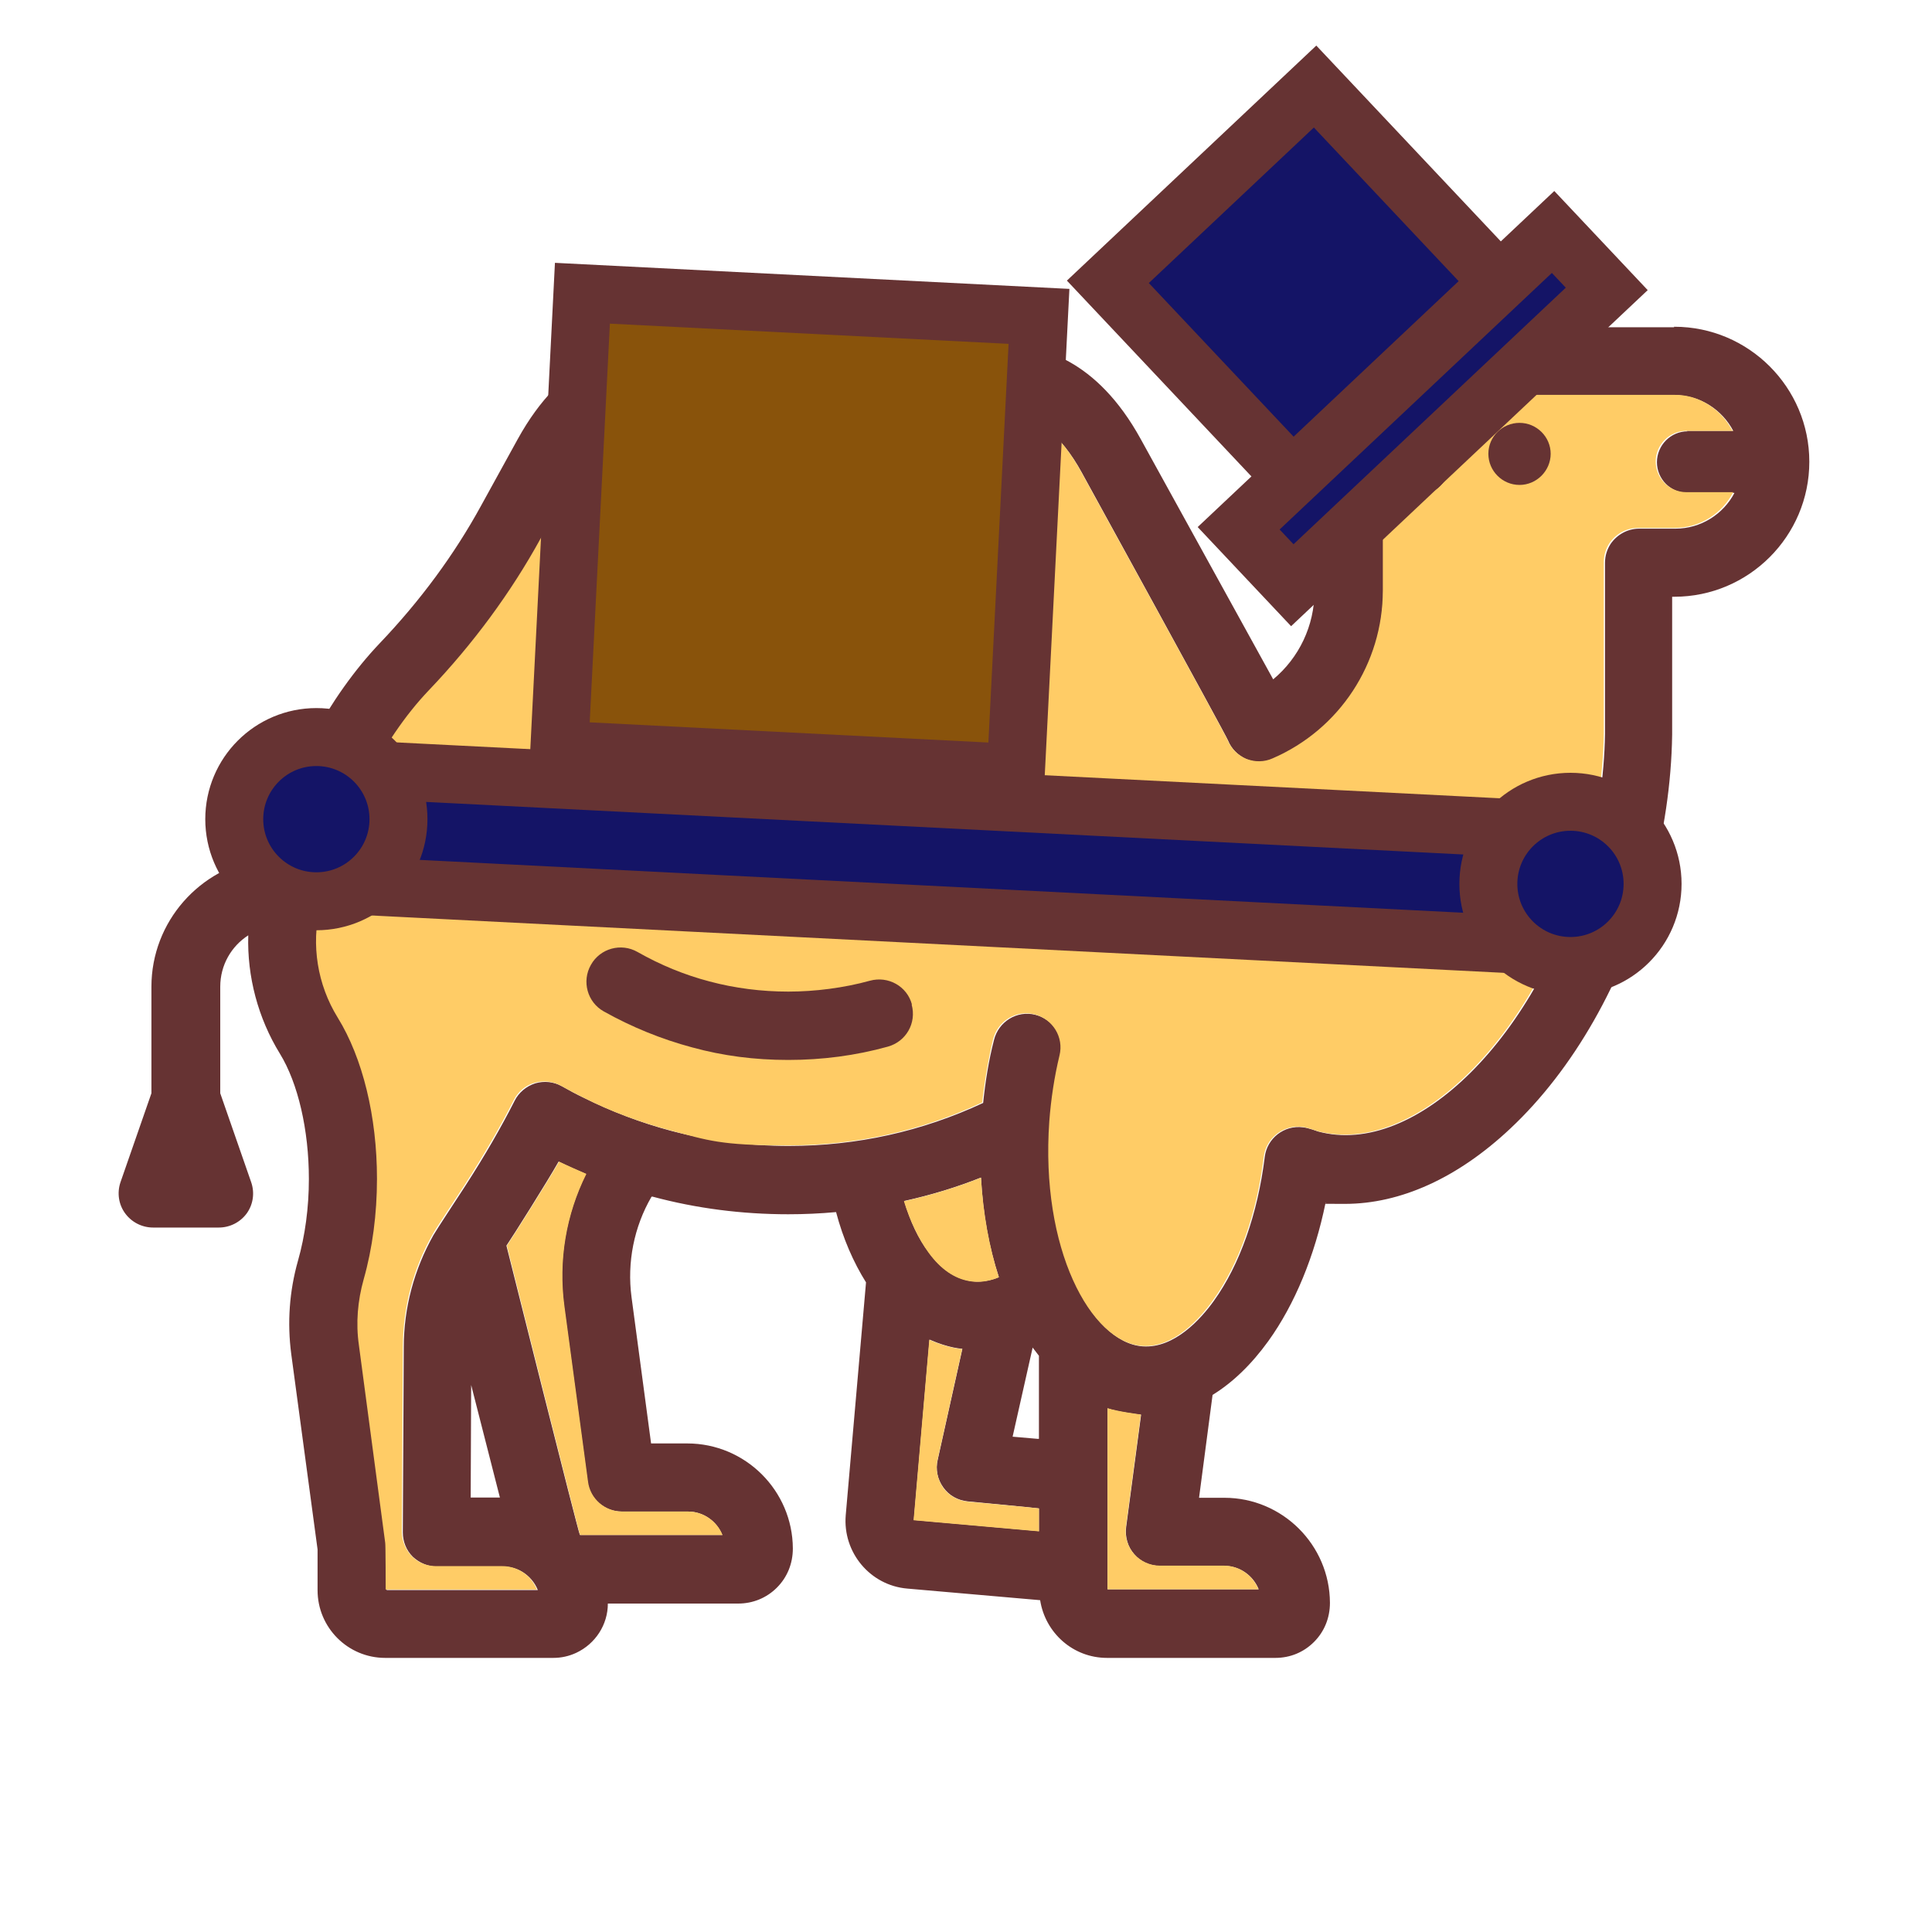
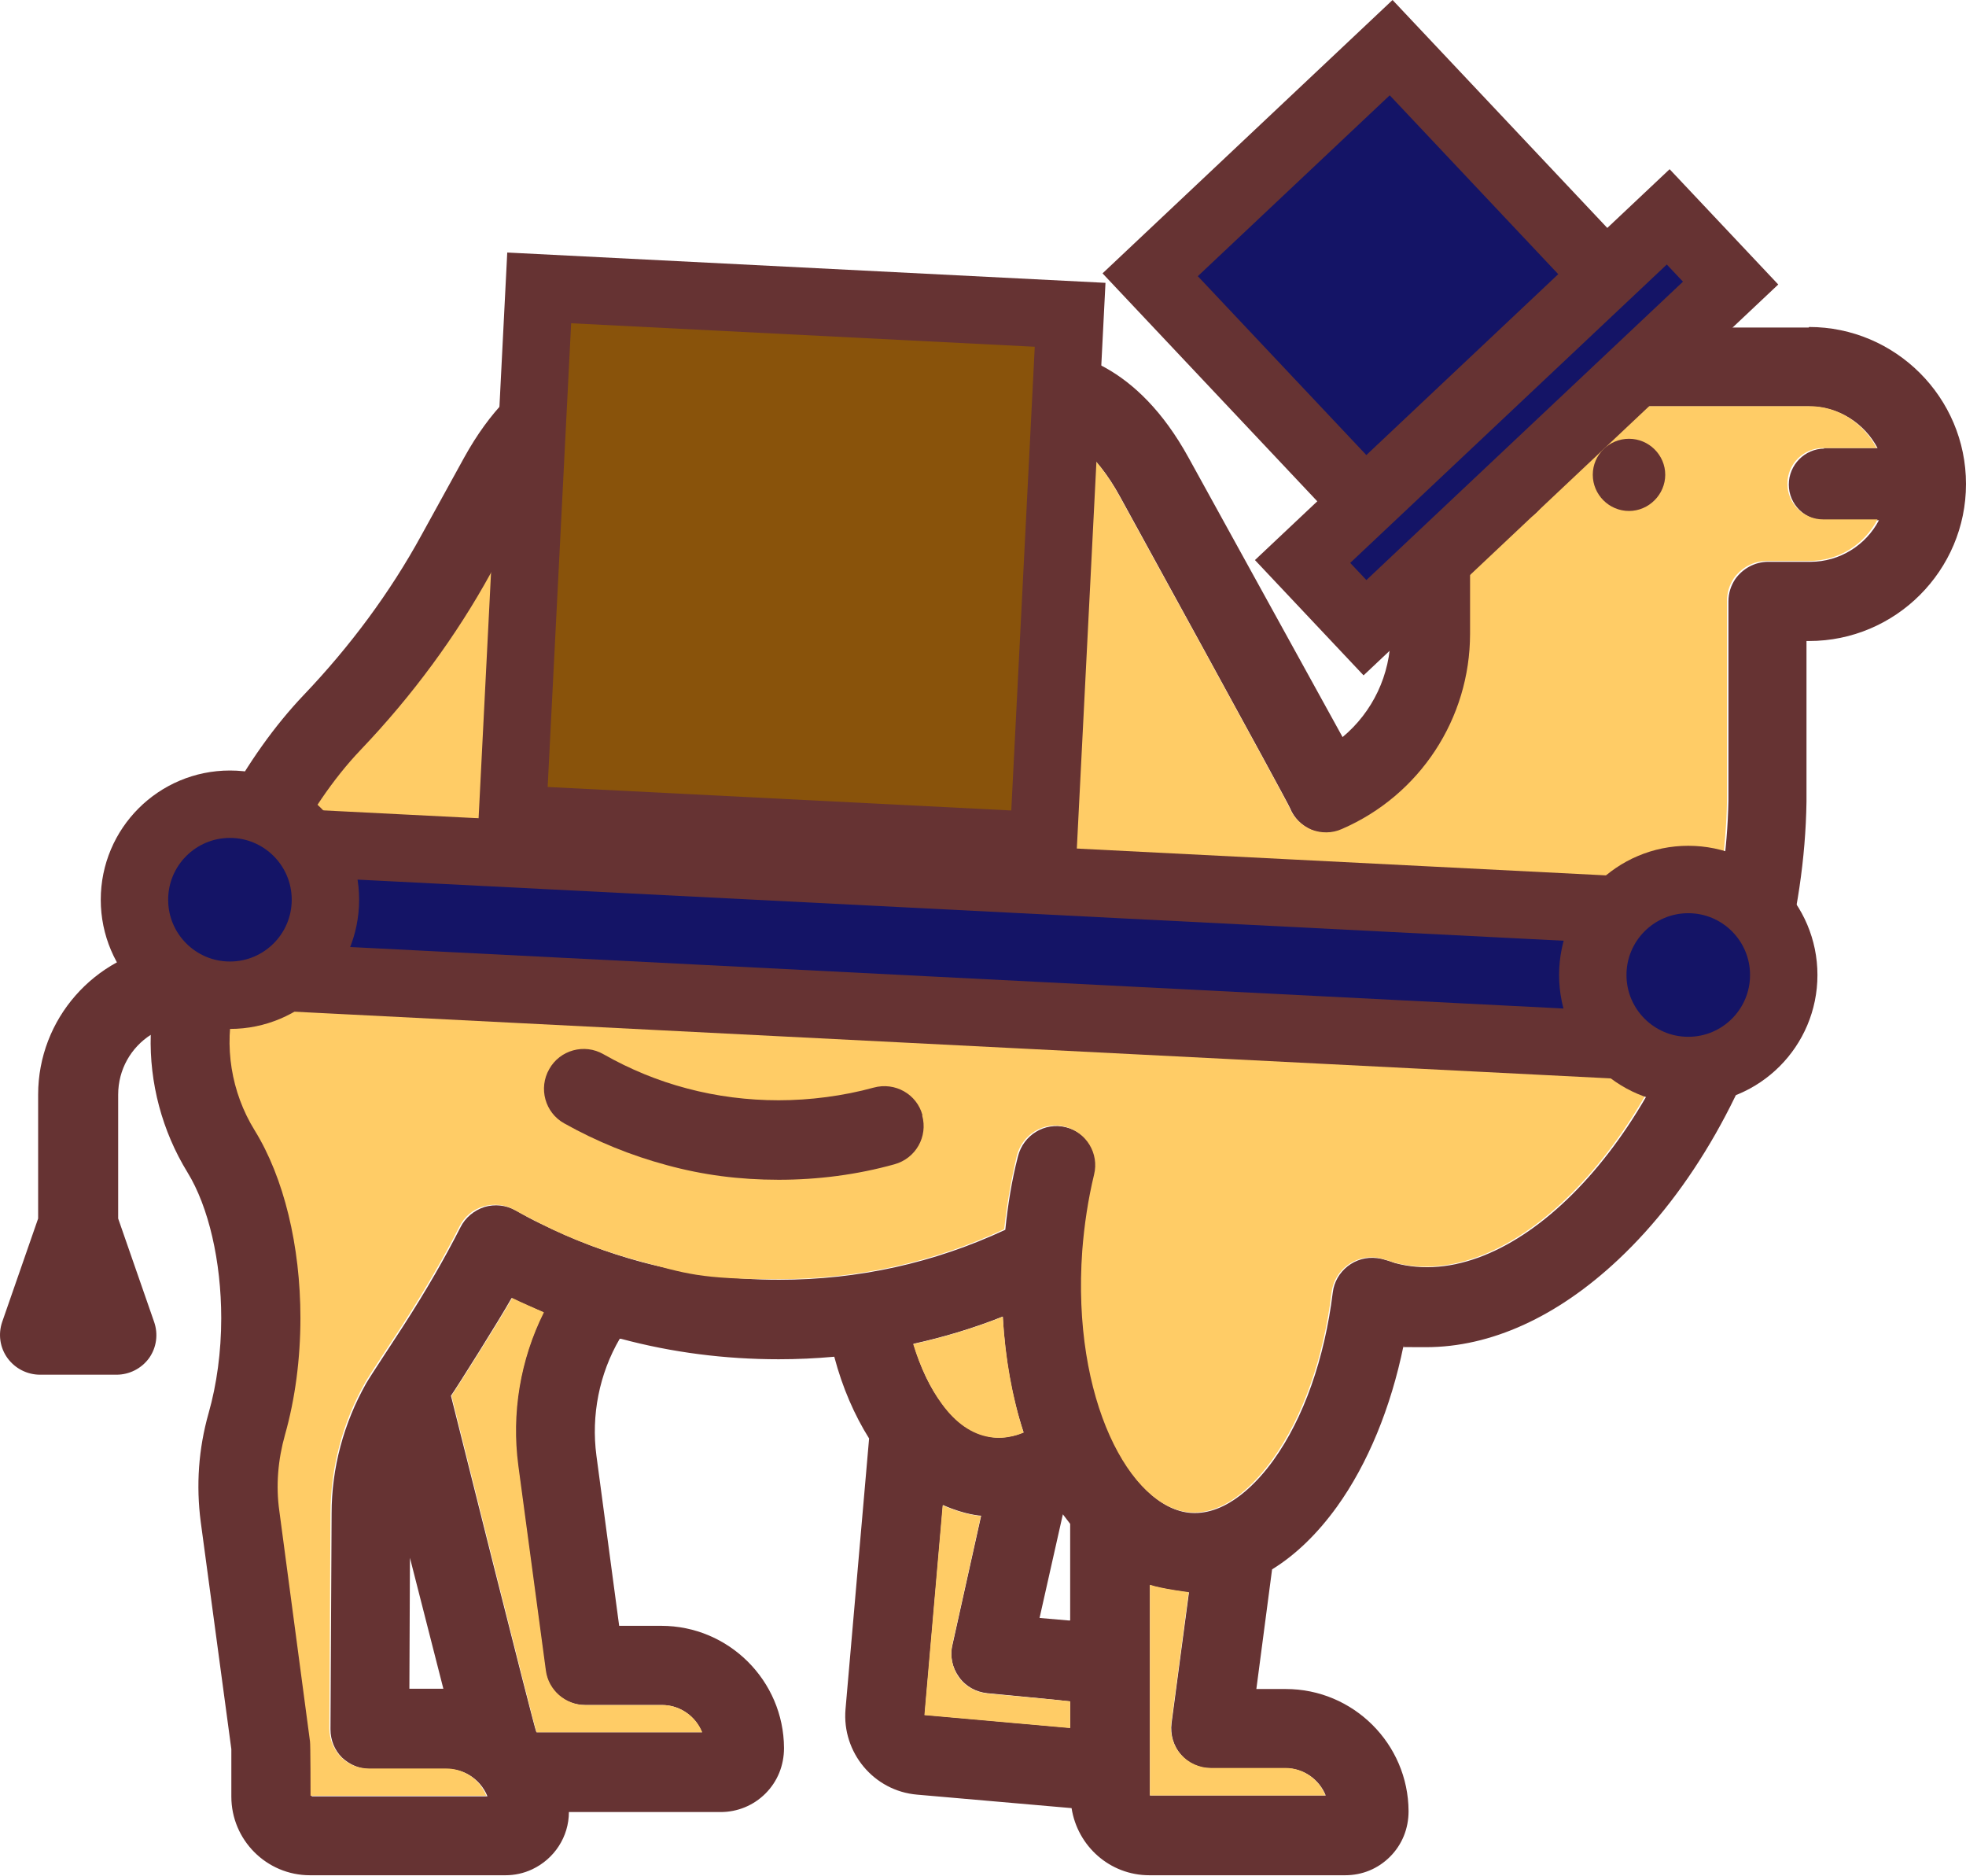
- <svg xmlns="http://www.w3.org/2000/svg" version="1.1" viewBox="0 0 800 800">
+ <svg xmlns="http://www.w3.org/2000/svg" id="Capa_1" viewBox="0 0 700.08 667.61">
  <defs>
    <style>
-       .cls-1, .cls-2, .cls-3 {
-         fill: #141466;
+       .cls-1, .cls-2 {
+         stroke-miterlimit: 10;
+         stroke-width: 24px;
      }

      .cls-1, .cls-2, .cls-3, .cls-4 {
        stroke: #633;
      }

-       .cls-1, .cls-4 {
-         stroke-miterlimit: 10;
-         stroke-width: 24px;
+       .cls-1, .cls-3, .cls-4 {
+         fill: #141466;
      }

      .cls-5 {
        fill: #633;
      }

+       .cls-2 {
+         fill: #89530b;
+       }
+ 
      .cls-6 {
        fill: #fc6;
-       }
- 
-       .cls-2 {
-         stroke-miterlimit: 10;
-         stroke-width: 24px;
      }

      .cls-3 {
        stroke-miterlimit: 10;
        stroke-width: 24px;
      }

      .cls-4 {
-         fill: #89530b;
+         stroke-miterlimit: 10;
+         stroke-width: 24px;
      }
    </style>
  </defs>
-   <g>
-     <g id="Capa_1">
-       <g>
-         <g id="Capa_1-2" data-name="Capa_1">
-           <path class="cls-5" d="M207,620.1l-11.9-46.6-.2,46.6h12.1,0ZM240.2,635.6h58.9c-2.3-5.7-7.8-9.7-14.3-9.7h-27.4c-7.1,0-13.1-5.2-14.1-12.3l-9.8-72.9c-2.5-18.7.8-37.8,9.1-54.6-3.8-1.6-7.6-3.3-11.3-5.1-4.5,8-19.3,31.5-21.6,34.8,0,0,29.8,119,30.4,119.7h0ZM413.6,528.8c-4.1-12.4-6.6-26.3-7.4-41.2-10.3,4.1-20.9,7.3-31.8,9.7,2.5,8.4,5.9,15.7,10.2,21.3,5,6.8,10.7,10.7,17,11.8,6.2,1.1,11.6-1.4,12.1-1.6h-.1ZM430.2,595.9v-34.5c-.9-1.1-1.7-2.3-2.6-3.4l-8.3,36.9,10.4.9h.5ZM430.2,634.1v-9.5c-.9-.2-29.4-2.9-29.4-2.9-4.1-.4-7.8-2.4-10.2-5.8-2.4-3.3-3.3-7.5-2.3-11.5l10.2-45.9s-5.5-.2-13.6-3.8l-6.5,74.7,51.7,4.6h0ZM458.6,658.1h62.6c-2.3-5.7-7.8-9.7-14.3-9.7h-26.6c-4.1,0-8-1.7-10.6-4.8-2.7-3-3.9-7.2-3.4-11.2l6.2-46.6c-.5,0-9.9-1.2-13.9-2.6v74.9s0,0,0,0h0ZM698.3,178.4h19.4c-4.6-8.7-13.7-14.8-24.4-14.8h-105.8c-6,0-11.3-3.8-13.3-9.2-3.3-5.2-8.3-9.2-14-11.3-1.4,6.5-.5,13.4,2.8,19.4,4.8,8.7,14,14.2,23.9,14.5,7.8.2,14.1,6.6,13.9,14.5-.2,7.7-6.5,13.9-14.1,13.9h-.3c-4.7,0-9.2-.8-13.6-2v41.3c0,30.2-17.9,57.5-45.6,69.5-3.5,1.6-7.5,1.6-11,.2-3.5-1.5-6.3-4.3-7.7-7.8-1-2.5-60.6-111-60.6-111-8.4-15.3-19.1-24.1-29.5-24.1s-21.1,8.7-29.5,24.1l-8,14.4c-7.6,13.8-21.6,22-37.3,22s-29.7-8.2-37.3-22l-7.9-14.5c-8.4-15.2-19.2-24.1-29.5-24.1s-21.1,8.7-29.5,24.1l-15.1,27.6c-12.3,22.4-28,43.6-46.3,62.9-19.5,20.5-36,53.2-45.1,89.6v.5c-3.7,15.3-1,31.8,7.3,45.4,10.3,16.7,16.3,41.1,16.3,66.8s-1.9,28.9-5.5,41.6c-2.6,9-3.2,18.1-2,27.2l10.9,81.9c0,.6.2,19.4.2,19.4h62.6c-1.3-3.2-3.6-5.9-6.7-7.7-2.3-1.3-4.9-2-7.6-2h-27.4c-3.8,0-7.3-1.5-10.1-4.1-2.7-2.7-4.1-6.3-4.1-10.1l.4-76.8c0-16.2,4.3-32.1,12.3-46.3,1.3-2.3,10.5-16.2,13.2-20.4,8.2-12.7,14.8-24.2,20.4-35.2,1.7-3.4,4.8-6,8.5-7.2,3.7-1.1,7.7-.7,11.1,1.2,3,1.7,6.1,3.4,9.1,4.8,11.5,5.7,23.6,10.3,35.9,13.6,15.9,4.2,32.3,6.3,48.9,6.3,28.2,0,55.2-6,80.5-17.8.9-8.8,2.3-17.6,4.5-26.1,1.9-7.6,9.5-12.3,17.1-10.4s12.3,9.5,10.4,17.1c-2.1,8.8-3.5,17.9-4.2,27.1-3.8,53,17.1,91.6,38.3,93.1,13.1.9,24.1-11.4,29.4-18.8,10.8-15,18.2-36.2,21.1-59.6.9-7.7,8-13.3,15.8-12.3,2.3.2,6.2,1.7,6.2,1.7,40.6,11.1,91.4-39.5,110.9-110.5,5-18.2,7.7-36.4,8-54.1v-70.9c0-3,.9-5.6,2.4-7.9,2.6-3.7,6.9-6.2,11.8-6.2h15c10.5,0,19.8-6,24.4-14.8h-19.4c-7,0-12.7-5.7-12.7-12.7s5.7-12.8,12.7-12.8h0l-.5-.2ZM693.3,135.3c30.8,0,55.9,25.1,55.9,55.9s-25.1,55.9-55.9,55.9h-.9v57.2c-.3,20.2-3.4,40.7-9,61.2-11.3,41.2-31.9,77.3-58,101.8-21.8,20.5-45.5,31.2-68.5,31.2s-5.4-.2-8-.5c-4.5,22-12.7,42-23.7,57.3-7,9.7-14.8,17.2-23.1,22.3l-5.6,42.6h10.5c24,0,43.6,19.5,43.7,43.5,0,6.2-2.3,11.9-6.6,16.2s-9.9,6.6-16,6.6h-69.7c-14.1,0-25.6-10.4-27.7-23.9l-55-4.8c-15.4-1.3-26.8-15-25.5-30.4l8.4-96.4c-5.2-8.3-9.5-18.1-12.4-29.1-6.6.6-13.2.9-19.8.9-19.1,0-38-2.4-56.2-7.3h-.4c-7.3,12.5-10.2,27.3-8.3,41.6l8.1,60.6h15c24,0,43.6,19.5,43.7,43.5,0,6.2-2.3,11.9-6.6,16.2s-10,6.6-16,6.6h-54c0,8.8-5.2,16.7-13.1,20.4-3,1.4-6.2,2.1-9.5,2.1h-69.6c-15.5,0-28-12.6-28-28v-16.9l-10.9-80.9c-1.7-13-.8-26,2.8-38.7,2.9-10.2,4.5-21.9,4.5-33.8,0-20.3-4.5-39.7-12-51.9-9.1-14.8-13.6-32-13.1-49-7,4.5-11.6,12.3-11.6,21.3v44.1l12.8,36.8c1.5,4.3.9,9.1-1.8,12.9-2.7,3.7-7,5.9-11.6,5.9h-27.2c-4.6,0-8.9-2.2-11.6-5.9s-3.4-8.5-1.9-12.9l12.8-36.8v-44.1c0-27,20.1-49.4,46.1-53.1,10.8-36.1,27.7-67.3,48.4-89.1,16.7-17.5,30.9-36.7,42-57l15.2-27.6c18.6-33.7,42-38.7,54.3-38.7s15.1,1.3,24.8,6.7c9.7,5.5,20.2,15.2,29.5,32l8,14.5c3.7,6.6,9.9,7.3,12.4,7.3s8.8-.7,12.4-7.3l8-14.4c18.6-33.7,42-38.7,54.3-38.7s35.8,5,54.3,38.7l54.8,99.4c10.7-8.9,17.1-22.2,17.1-36.5v-59.3c-2.3-2.8-4.5-5.8-6.2-9.1-9.7-17.5-9.2-39.1,1.1-56.2,2.7-4.4,7.3-7,12.4-6.9,17.3.4,33.3,8.7,43.6,22.2h98v-.2Z" />
-           <path class="cls-6" d="M717.7,178.4h-19.4c-7,0-12.7,5.7-12.7,12.7s5.7,12.7,12.7,12.7h19.4c-4.6,8.8-13.7,14.8-24.4,14.8h-15c-4.9,0-9.2,2.5-11.8,6.2-1.5,2.3-2.4,5-2.4,7.9v71c-.3,17.7-3,35.9-8,54.1-19.4,71-70.2,121.6-110.8,110.5,0,0-4-1.5-6.2-1.7-7.7-.9-14.8,4.6-15.8,12.3-2.8,23.4-10.3,44.6-21.1,59.6-5.3,7.4-16.2,19.8-29.4,18.8-21.2-1.6-42.1-40.2-38.3-93.1.7-9.2,2.1-18.4,4.2-27.1,1.9-7.6-2.8-15.2-10.4-17.1s-15.2,2.8-17.1,10.4c-2,8.4-3.5,17.2-4.5,26.1-25.2,11.8-52.3,17.8-80.5,17.8s-33-2.1-48.9-6.3c-12.3-3.3-24.5-7.8-35.9-13.6-3-1.5-6.1-3.1-9.1-4.8-3.4-1.9-7.3-2.3-11.1-1.2-3.7,1.1-6.8,3.7-8.5,7.2-5.5,10.9-12.2,22.4-20.4,35.2-2.7,4.2-12,18.1-13.2,20.4-8,14.1-12.2,30.1-12.3,46.3l-.4,76.8c0,3.7,1.5,7.3,4.1,10.1,2.7,2.7,6.2,4.1,10.1,4.1h27.4c2.7,0,5.3.7,7.6,2,3.1,1.7,5.4,4.5,6.7,7.7h-62.6s0-18.8-.2-19.4l-10.9-81.9c-1.3-9.1-.5-18.3,2-27.2,3.6-12.7,5.5-27,5.5-41.6,0-25.7-5.9-50-16.3-66.8-8.4-13.6-11-30.1-7.3-45.4v-.5c9.1-36.4,25.5-69.1,45.1-89.6,18.4-19.3,34-40.5,46.3-62.9l15.2-27.6c8.4-15.3,19.1-24.1,29.5-24.1s21.1,8.7,29.5,24.1l8,14.5c7.6,13.8,21.6,22,37.3,22s29.7-8.2,37.3-22l8-14.4c8.4-15.3,19.1-24.1,29.5-24.1s21.1,8.7,29.5,24.1c0,0,59.6,108.4,60.6,111,1.4,3.5,4.2,6.3,7.7,7.8,3.5,1.4,7.5,1.4,11-.2,27.7-12,45.6-39.3,45.6-69.5v-41.2c4.4,1.2,8.9,1.9,13.6,2h.3c7.7,0,14-6.2,14.1-13.9.2-7.8-6-14.3-13.9-14.5-9.9-.2-19.1-5.8-23.9-14.5-3.3-5.9-4.2-12.9-2.8-19.4,5.7,2.1,10.7,6,14,11.3,2,5.4,7.3,9.2,13.3,9.2h105.8c10.3-.2,19.5,5.9,24.1,14.6h0l.5.3Z" />
-           <path class="cls-5" d="M629.2,175.1c7.1,0,12.9,5.8,12.9,12.8s-5.8,12.9-12.9,12.9-12.9-5.8-12.9-12.9,5.8-12.8,12.9-12.8Z" />
-           <path class="cls-6" d="M521.2,658.1h-62.6v-75c3.9,1.3,13.3,2.6,13.8,2.6l-6.2,46.6c-.5,4.1.7,8.1,3.4,11.2,2.7,3,6.6,4.8,10.6,4.8h26.6c6.5,0,12,4.1,14.3,9.8h.1ZM430.2,624.6v9.5l-51.9-4.6,6.5-74.7c8.2,3.6,13.6,3.8,13.6,3.8l-10.2,45.9c-.9,4,0,8.1,2.3,11.5,2.4,3.3,6.1,5.4,10.2,5.8,0,0,28.5,2.6,29.5,2.8ZM406.2,487.7c.9,14.8,3.4,28.7,7.4,41.2-.5.2-5.9,2.7-12.1,1.6-6.2-1-12-4.9-17-11.8-4.1-5.6-7.6-12.9-10.2-21.3,10.8-2.4,21.5-5.6,31.8-9.7h.1Z" />
-           <path class="cls-5" d="M377.5,416c2.1,7.6-2.3,15.3-9.9,17.4-13.3,3.7-27.2,5.5-41.2,5.5s-27-1.7-39.8-5.2c-12.7-3.4-25-8.4-36.6-14.9-6.8-3.8-9.2-12.5-5.3-19.3,3.8-6.8,12.5-9.2,19.3-5.3,9.5,5.4,19.5,9.5,29.8,12.2,10.5,2.8,21.6,4.2,32.6,4.2s22.9-1.5,33.8-4.5c7.6-2.1,15.4,2.3,17.4,9.8h0Z" />
-           <path class="cls-6" d="M299.1,635.6h-58.9c-.5-.7-30.3-119.8-30.3-119.8,2.3-3.4,17.1-26.8,21.6-34.8,3.7,1.8,7.5,3.4,11.3,5.1-8.4,16.8-11.6,35.9-9.1,54.6l9.8,72.9c.9,7,7,12.3,14.1,12.3h27.4c6.3,0,12,4.1,14.2,9.8h-.1Z" />
-         </g>
-         <g id="Capa_2">
-           <rect class="cls-2" x="490" y="57.5" width="117.9" height="138" transform="translate(62.7 410.9) rotate(-43.3)" />
-           <rect class="cls-2" x="499.7" y="153" width="178.9" height="32.4" transform="translate(44.3 450.1) rotate(-43.3)" />
-           <rect class="cls-1" x="371.5" y="89.5" width="48.1" height="531.5" rx="12.6" ry="12.6" transform="translate(20.8 732.3) rotate(-87.1)" />
-           <circle class="cls-3" cx="131" cy="339.2" r="34" />
-           <circle class="cls-3" cx="650.3" cy="366" r="34" />
-           <rect class="cls-4" x="236.2" y="126.1" width="189.3" height="189.3" transform="translate(93.7 540) rotate(-87.1)" />
-         </g>
-       </g>
-     </g>
+   <g id="Capa_1-2">
+     <path class="cls-5" d="M157.88,601.21l-11.9-46.6-.2,46.6h12.1,0ZM191.08,616.71h58.9c-2.3-5.7-7.8-9.7-14.3-9.7h-27.4c-7.1,0-13.1-5.2-14.1-12.3l-9.8-72.9c-2.5-18.7.8-37.8,9.1-54.6-3.8-1.6-7.6-3.3-11.3-5.1-4.5,8-19.3,31.5-21.6,34.8,0,0,29.8,119,30.4,119.7h0l.1.1h0ZM364.48,509.91c-4.1-12.4-6.6-26.3-7.4-41.2-10.3,4.1-20.9,7.3-31.8,9.7,2.5,8.4,5.9,15.7,10.2,21.3,5,6.8,10.7,10.7,17,11.8,6.2,1.1,11.6-1.4,12.1-1.6h-.1ZM381.08,577.01v-34.5c-.9-1.1-1.7-2.3-2.6-3.4l-8.3,36.9,10.4.9h.5v.1ZM381.08,615.21v-9.5c-.9-.2-29.4-2.9-29.4-2.9-4.1-.4-7.8-2.4-10.2-5.8-2.4-3.3-3.3-7.5-2.3-11.5l10.2-45.9s-5.5-.2-13.6-3.8l-6.5,74.7,51.7,4.6h0l.1.1h0ZM409.48,639.21h62.6c-2.3-5.7-7.8-9.7-14.3-9.7h-26.6c-4.1,0-8-1.7-10.6-4.8-2.7-3-3.9-7.2-3.4-11.2l6.2-46.6c-.5,0-9.9-1.2-13.9-2.6v74.9h0ZM649.18,159.51h19.4c-4.6-8.7-13.7-14.8-24.4-14.8h-105.8c-6,0-11.3-3.8-13.3-9.2-3.3-5.2-8.3-9.2-14-11.3-1.4,6.5-.5,13.4,2.8,19.4,4.8,8.7,14,14.2,23.9,14.5,7.8.2,14.1,6.6,13.9,14.5-.2,7.7-6.5,13.9-14.1,13.9h-.3c-4.7,0-9.2-.8-13.6-2v41.3c0,30.2-17.9,57.5-45.6,69.5-3.5,1.6-7.5,1.6-11,.2-3.5-1.5-6.3-4.3-7.7-7.8-1-2.5-60.6-111-60.6-111-8.4-15.3-19.1-24.1-29.5-24.1s-21.1,8.7-29.5,24.1l-8,14.4c-7.6,13.8-21.6,22-37.3,22s-29.7-8.2-37.3-22l-7.9-14.5c-8.4-15.2-19.2-24.1-29.5-24.1s-21.1,8.7-29.5,24.1l-15.1,27.6c-12.3,22.4-28,43.6-46.3,62.9-19.5,20.5-36,53.2-45.1,89.6v.5c-3.7,15.3-1,31.8,7.3,45.4,10.3,16.7,16.3,41.1,16.3,66.8s-1.9,28.9-5.5,41.6c-2.6,9-3.2,18.1-2,27.2l10.9,81.9c0,.6.2,19.4.2,19.4h62.6c-1.3-3.2-3.6-5.9-6.7-7.7-2.3-1.3-4.9-2-7.6-2h-27.4c-3.8,0-7.3-1.5-10.1-4.1-2.7-2.7-4.1-6.3-4.1-10.1l.4-76.8c0-16.2,4.3-32.1,12.3-46.3,1.3-2.3,10.5-16.2,13.2-20.4,8.2-12.7,14.8-24.2,20.4-35.2,1.7-3.4,4.8-6,8.5-7.2,3.7-1.1,7.7-.7,11.1,1.2,3,1.7,6.1,3.4,9.1,4.8,11.5,5.7,23.6,10.3,35.9,13.6,15.9,4.2,32.3,6.3,48.9,6.3,28.2,0,55.2-6,80.5-17.8.9-8.8,2.3-17.6,4.5-26.1,1.9-7.6,9.5-12.3,17.1-10.4s12.3,9.5,10.4,17.1c-2.1,8.8-3.5,17.9-4.2,27.1-3.8,53,17.1,91.6,38.3,93.1,13.1.9,24.1-11.4,29.4-18.8,10.8-15,18.2-36.2,21.1-59.6.9-7.7,8-13.3,15.8-12.3,2.3.2,6.2,1.7,6.2,1.7,40.6,11.1,91.4-39.5,110.9-110.5,5-18.2,7.7-36.4,8-54.1v-70.9c0-3,.9-5.6,2.4-7.9,2.6-3.7,6.9-6.2,11.8-6.2h15c10.5,0,19.8-6,24.4-14.8h-19.4c-7,0-12.7-5.7-12.7-12.7s5.7-12.8,12.7-12.8h0l-.5-.2h0ZM644.18,116.41c30.8,0,55.9,25.1,55.9,55.9s-25.1,55.9-55.9,55.9h-.9v57.2c-.3,20.2-3.4,40.7-9,61.2-11.3,41.2-31.9,77.3-58,101.8-21.8,20.5-45.5,31.2-68.5,31.2s-5.4-.2-8-.5c-4.5,22-12.7,42-23.7,57.3-7,9.7-14.8,17.2-23.1,22.3l-5.6,42.6h10.5c24,0,43.6,19.5,43.7,43.5,0,6.2-2.3,11.9-6.6,16.2s-9.9,6.6-16,6.6h-69.7c-14.1,0-25.6-10.4-27.7-23.9l-55-4.8c-15.4-1.3-26.8-15-25.5-30.4l8.4-96.4c-5.2-8.3-9.5-18.1-12.4-29.1-6.6.6-13.2.9-19.8.9-19.1,0-38-2.4-56.2-7.3h-.4c-7.3,12.5-10.2,27.3-8.3,41.6l8.1,60.6h15c24,0,43.6,19.5,43.7,43.5,0,6.2-2.3,11.9-6.6,16.2s-10,6.6-16,6.6h-54c0,8.8-5.2,16.7-13.1,20.4-3,1.4-6.2,2.1-9.5,2.1h-69.6c-15.5,0-28-12.6-28-28v-16.9l-10.9-80.9c-1.7-13-.8-26,2.8-38.7,2.9-10.2,4.5-21.9,4.5-33.8,0-20.3-4.5-39.7-12-51.9-9.1-14.8-13.6-32-13.1-49-7,4.5-11.6,12.3-11.6,21.3v44.1l12.8,36.8c1.5,4.3.9,9.1-1.8,12.9-2.7,3.7-7,5.9-11.6,5.9H14.28c-4.6,0-8.9-2.2-11.6-5.9s-3.4-8.5-1.9-12.9l12.8-36.8v-44.1c0-27,20.1-49.4,46.1-53.1,10.8-36.1,27.7-67.3,48.4-89.1,16.7-17.5,30.9-36.7,42-57l15.2-27.6c18.6-33.7,42-38.7,54.3-38.7s15.1,1.3,24.8,6.7c9.7,5.5,20.2,15.2,29.5,32l8,14.5c3.7,6.6,9.9,7.3,12.4,7.3s8.8-.7,12.4-7.3l8-14.4c18.6-33.7,42-38.7,54.3-38.7s35.8,5,54.3,38.7l54.8,99.4c10.7-8.9,17.1-22.2,17.1-36.5v-59.3c-2.3-2.8-4.5-5.8-6.2-9.1-9.7-17.5-9.2-39.1,1.1-56.2,2.7-4.4,7.3-7,12.4-6.9,17.3.4,33.3,8.7,43.6,22.2h98l.1-.2h0Z" />
+     <path class="cls-6" d="M668.58,159.51h-19.4c-7,0-12.7,5.7-12.7,12.7s5.7,12.7,12.7,12.7h19.4c-4.6,8.8-13.7,14.8-24.4,14.8h-15c-4.9,0-9.2,2.5-11.8,6.2-1.5,2.3-2.4,5-2.4,7.9v71c-.3,17.7-3,35.9-8,54.1-19.4,71-70.2,121.6-110.8,110.5,0,0-4-1.5-6.2-1.7-7.7-.9-14.8,4.6-15.8,12.3-2.8,23.4-10.3,44.6-21.1,59.6-5.3,7.4-16.2,19.8-29.4,18.8-21.2-1.6-42.1-40.2-38.3-93.1.7-9.2,2.1-18.4,4.2-27.1,1.9-7.6-2.8-15.2-10.4-17.1s-15.2,2.8-17.1,10.4c-2,8.4-3.5,17.2-4.5,26.1-25.2,11.8-52.3,17.8-80.5,17.8s-33-2.1-48.9-6.3c-12.3-3.3-24.5-7.8-35.9-13.6-3-1.5-6.1-3.1-9.1-4.8-3.4-1.9-7.3-2.3-11.1-1.2-3.7,1.1-6.8,3.7-8.5,7.2-5.5,10.9-12.2,22.4-20.4,35.2-2.7,4.2-12,18.1-13.2,20.4-8,14.1-12.2,30.1-12.3,46.3l-.4,76.8c0,3.7,1.5,7.3,4.1,10.1,2.7,2.7,6.2,4.1,10.1,4.1h27.4c2.7,0,5.3.7,7.6,2,3.1,1.7,5.4,4.5,6.7,7.7h-62.6s0-18.8-.2-19.4l-10.9-81.9c-1.3-9.1-.5-18.3,2-27.2,3.6-12.7,5.5-27,5.5-41.6,0-25.7-5.9-50-16.3-66.8-8.4-13.6-11-30.1-7.3-45.4v-.5c9.1-36.4,25.5-69.1,45.1-89.6,18.4-19.3,34-40.5,46.3-62.9l15.2-27.6c8.4-15.3,19.1-24.1,29.5-24.1s21.1,8.7,29.5,24.1l8,14.5c7.6,13.8,21.6,22,37.3,22s29.7-8.2,37.3-22l8-14.4c8.4-15.3,19.1-24.1,29.5-24.1s21.1,8.7,29.5,24.1c0,0,59.6,108.4,60.6,111,1.4,3.5,4.2,6.3,7.7,7.8,3.5,1.4,7.5,1.4,11-.2,27.7-12,45.6-39.3,45.6-69.5v-41.2c4.4,1.2,8.9,1.9,13.6,2h.3c7.7,0,14-6.2,14.1-13.9.2-7.8-6-14.3-13.9-14.5-9.9-.2-19.1-5.8-23.9-14.5-3.3-5.9-4.2-12.9-2.8-19.4,5.7,2.1,10.7,6,14,11.3,2,5.4,7.3,9.2,13.3,9.2h105.8c10.3-.2,19.5,5.9,24.1,14.6h0l.5.3h0Z" />
+     <path class="cls-5" d="M580.08,156.21c7.1,0,12.9,5.8,12.9,12.8s-5.8,12.9-12.9,12.9-12.9-5.8-12.9-12.9,5.8-12.8,12.9-12.8Z" />
+     <path class="cls-6" d="M472.08,639.21h-62.6v-75c3.9,1.3,13.3,2.6,13.8,2.6l-6.2,46.6c-.5,4.1.7,8.1,3.4,11.2,2.7,3,6.6,4.8,10.6,4.8h26.6c6.5,0,12,4.1,14.3,9.8h.1ZM381.08,605.71v9.5l-51.9-4.6,6.5-74.7c8.2,3.6,13.6,3.8,13.6,3.8l-10.2,45.9c-.9,4,0,8.1,2.3,11.5,2.4,3.3,6.1,5.4,10.2,5.8,0,0,28.5,2.6,29.5,2.8ZM357.08,468.81c.9,14.8,3.4,28.7,7.4,41.2-.5.2-5.9,2.7-12.1,1.6-6.2-1-12-4.9-17-11.8-4.1-5.6-7.6-12.9-10.2-21.3,10.8-2.4,21.5-5.6,31.8-9.7h.1Z" />
+     <path class="cls-5" d="M328.38,397.11c2.1,7.6-2.3,15.3-9.9,17.4-13.3,3.7-27.2,5.5-41.2,5.5s-27-1.7-39.8-5.2c-12.7-3.4-25-8.4-36.6-14.9-6.8-3.8-9.2-12.5-5.3-19.3,3.8-6.8,12.5-9.2,19.3-5.3,9.5,5.4,19.5,9.5,29.8,12.2,10.5,2.8,21.6,4.2,32.6,4.2s22.9-1.5,33.8-4.5c7.6-2.1,15.4,2.3,17.4,9.8h0l-.1.1h0Z" />
+     <path class="cls-6" d="M249.98,616.71h-58.9c-.5-.7-30.3-119.8-30.3-119.8,2.3-3.4,17.1-26.8,21.6-34.8,3.7,1.8,7.5,3.4,11.3,5.1-8.4,16.8-11.6,35.9-9.1,54.6l9.8,72.9c.9,7,7,12.3,14.1,12.3h27.4c6.3,0,12,4.1,14.2,9.8h0l-.1-.1h0Z" />
+   </g>
+   <g id="Capa_2">
+     <rect class="cls-3" x="440.84" y="38.61" width="117.9" height="138" transform="translate(62.26 372.06) rotate(-43.3)" />
+     <rect class="cls-3" x="450.6" y="134.14" width="178.9" height="32.4" transform="translate(43.91 411.3) rotate(-43.3)" />
+     <rect class="cls-1" x="322.39" y="70.57" width="48.1" height="531.5" rx="12.6" ry="12.6" transform="translate(-6.97 665.3) rotate(-87.1)" />
+     <circle class="cls-4" cx="81.88" cy="320.31" r="34" />
+     <circle class="cls-4" cx="601.18" cy="347.11" r="34" />
+     <rect class="cls-2" x="187.09" y="107.16" width="189.3" height="189.3" transform="translate(65.94 472.98) rotate(-87.1)" />
  </g>
</svg>
